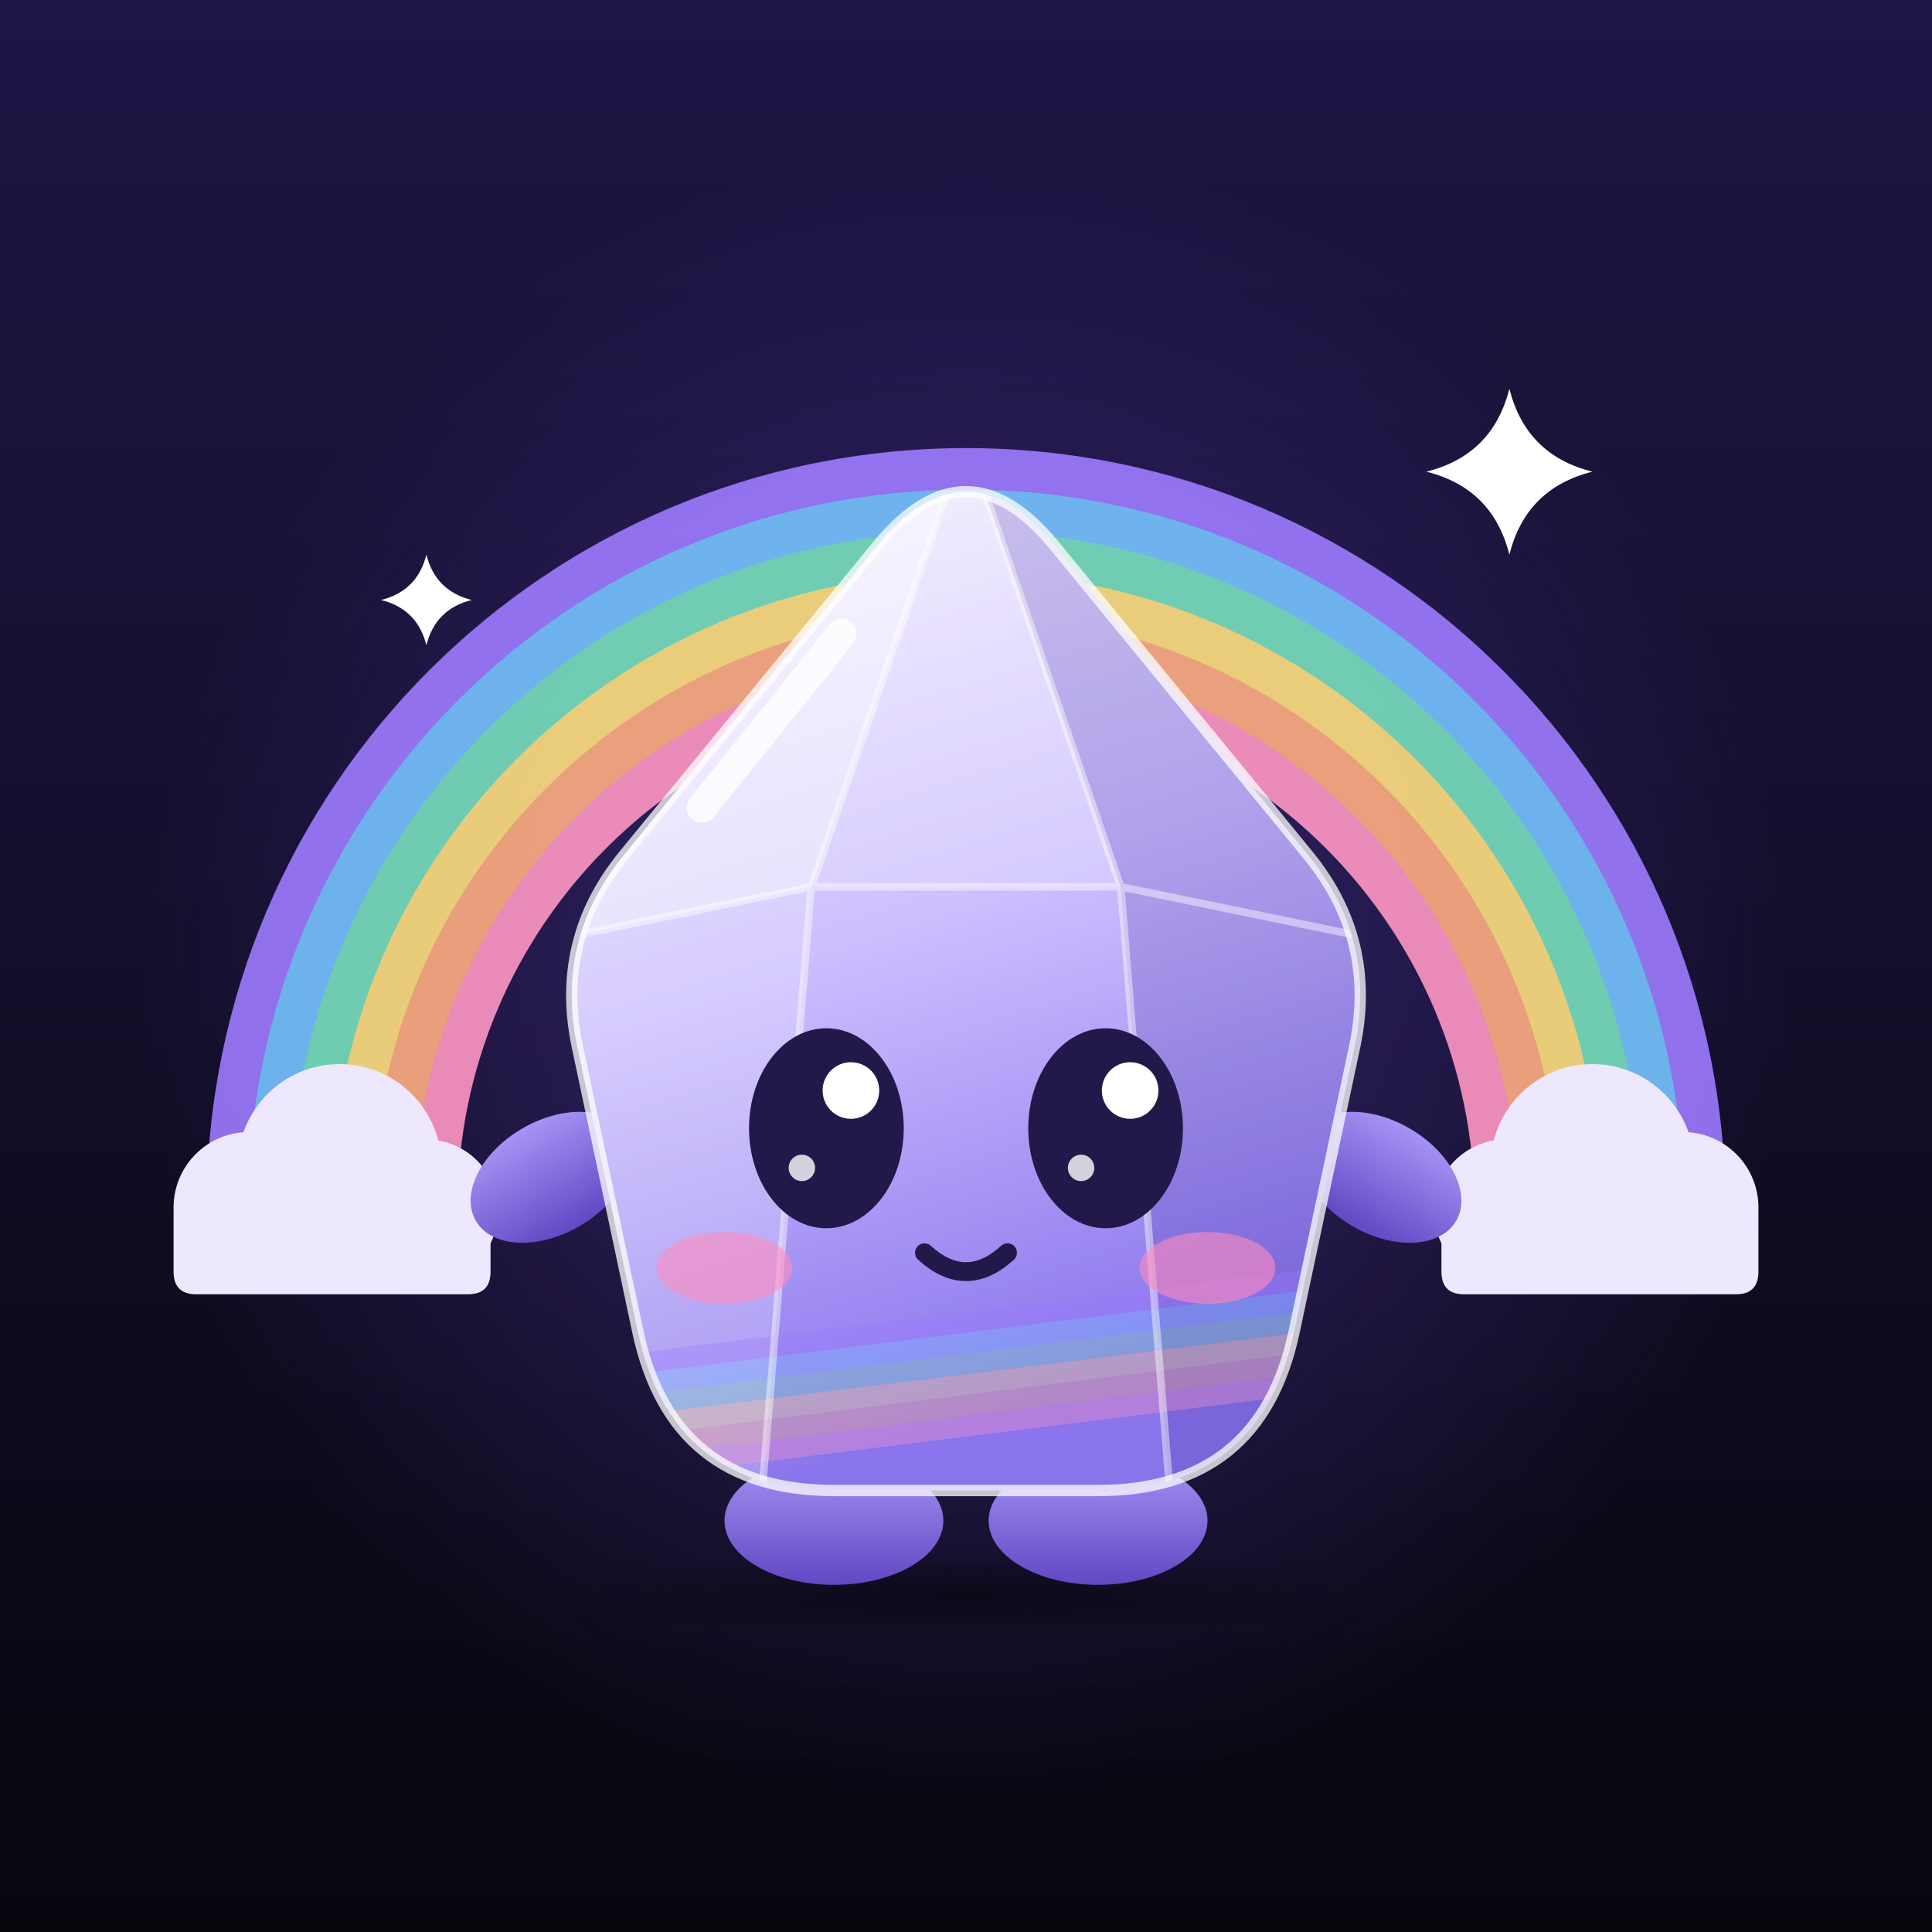
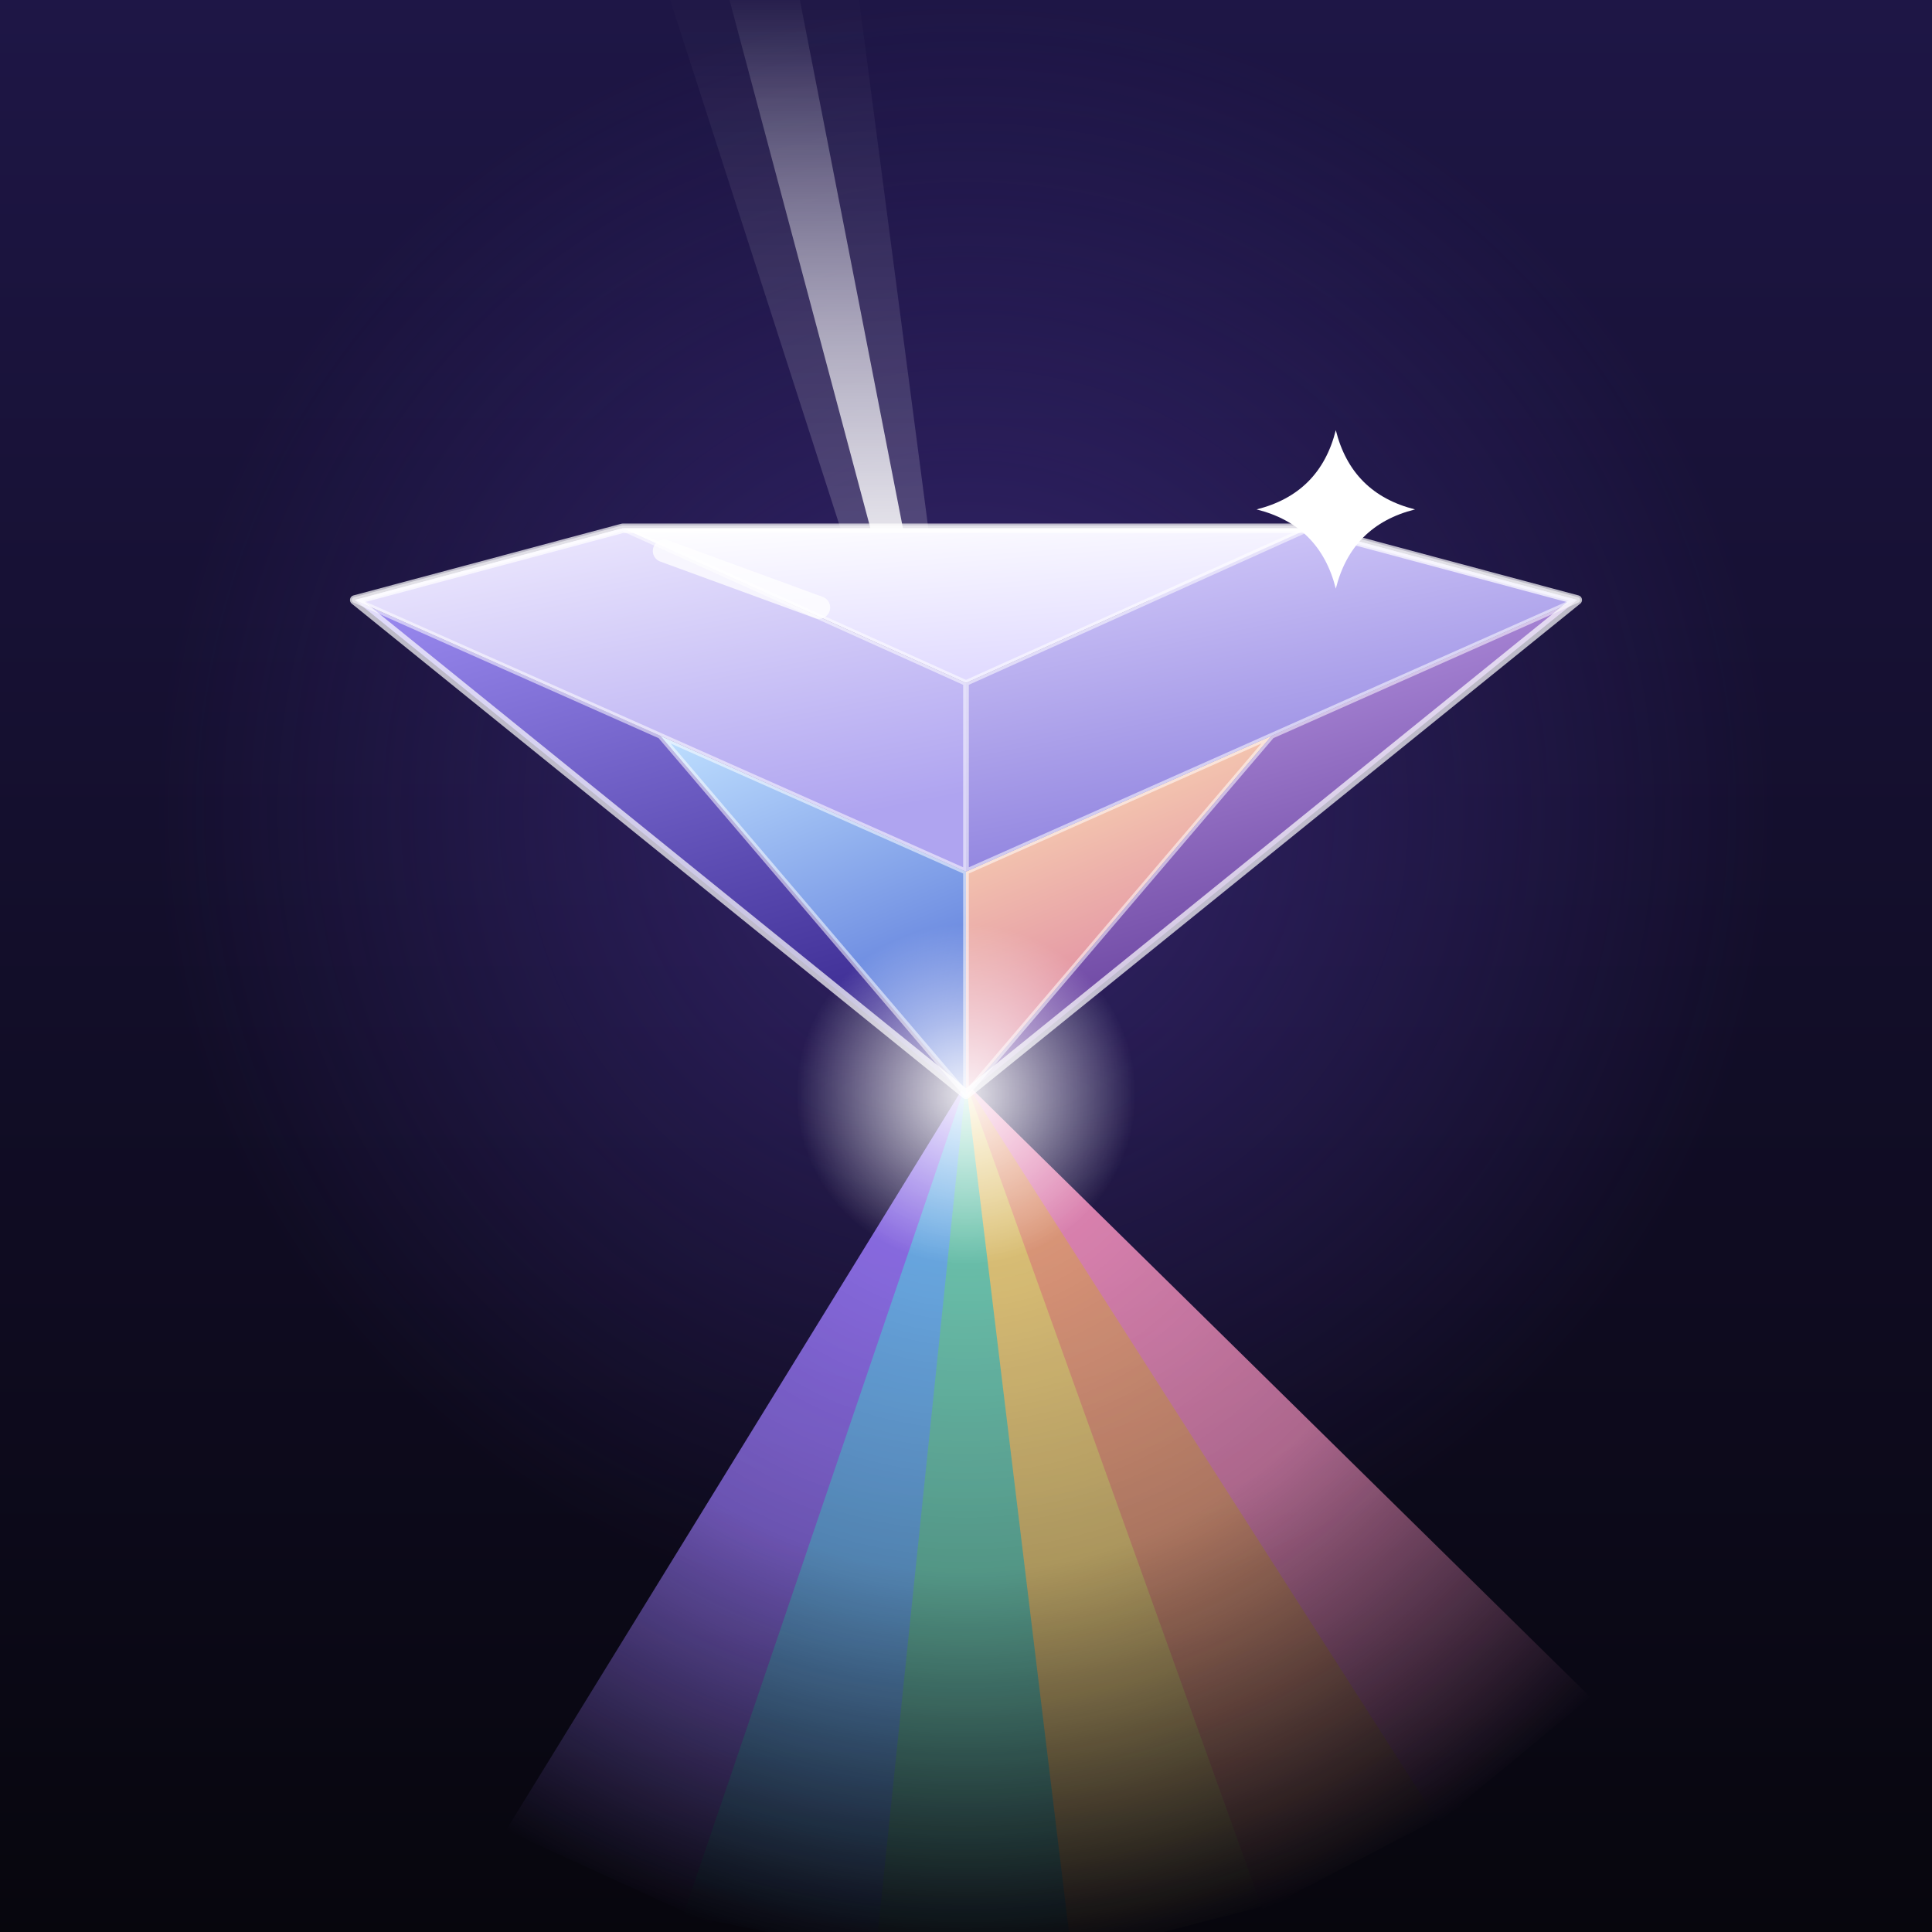
<svg xmlns="http://www.w3.org/2000/svg" viewBox="0 0 1024 1024" width="1024" height="1024">
  <defs>
    <linearGradient id="prism" x1="0" y1="0" x2="1" y2="0">
      <stop offset="0" stop-color="#9D7BFF" />
      <stop offset="0.2" stop-color="#76C3FF" />
      <stop offset="0.4" stop-color="#78E0BE" />
      <stop offset="0.6" stop-color="#FFE07F" />
      <stop offset="0.8" stop-color="#FFAE82" />
      <stop offset="1" stop-color="#FF97C4" />
    </linearGradient>
-     <linearGradient id="pdglass" x1="0" y1="0" x2="0.25" y2="1">
-       <stop offset="0" stop-color="#F6F2FF" />
-       <stop offset="0.5" stop-color="#CDBFFF" />
-       <stop offset="1" stop-color="#8A74EC" />
+     <linearGradient id="pdbeam" x1="0" y1="0" x2="0" y2="1">
+       <stop offset="0" stop-color="#FFFFFF" stop-opacity="0" />
+       <stop offset="0.55" stop-color="#FFFFFF" stop-opacity="0.55" />
+       <stop offset="1" stop-color="#FFFFFF" stop-opacity="0.95" />
    </linearGradient>
-     <linearGradient id="pdlimb" x1="0" y1="0" x2="0" y2="1">
-       <stop offset="0" stop-color="#A693F5" />
-       <stop offset="1" stop-color="#6248C4" />
-     </linearGradient>
-     <radialGradient id="pdshadowG" cx="0.5" cy="0.5" r="0.5">
-       <stop offset="0" stop-color="#000000" stop-opacity="0.45" />
-       <stop offset="1" stop-color="#000000" stop-opacity="0" />
+     <radialGradient id="pdtip" cx="512" cy="580" r="90" gradientUnits="userSpaceOnUse">
+       <stop offset="0" stop-color="#FFFFFF" stop-opacity="0.9" />
+       <stop offset="1" stop-color="#FFFFFF" stop-opacity="0" />
    </radialGradient>
-     <clipPath id="pdbody">
-       <path d="M558.9 289.2 L693.2 453.1 Q730 498 718 554.7 L685.9 705.9 Q668 790 582 790 L442 790 Q356 790 338.1 705.9 L306 554.7 Q294 498 330.8 453.1 L465.1 289.2 Q512 232 558.9 289.2 Z" />
-     </clipPath>
+     <radialGradient id="pdfadeG" cx="512" cy="580" r="460" gradientUnits="userSpaceOnUse">
+       <stop offset="0" stop-color="#FFFFFF" />
+       <stop offset="0.55" stop-color="#B4B4B4" />
+       <stop offset="1" stop-color="#000000" />
+     </radialGradient>
+     <mask id="pdfade" maskUnits="userSpaceOnUse" x="0" y="0" width="1024" height="1024">
+       <rect width="1024" height="1024" fill="url(#pdfadeG)" />
+     </mask>
    <linearGradient id="pdbg" x1="0" y1="0" x2="0" y2="1">
      <stop offset="0" stop-color="#1E1646" />
      <stop offset="1" stop-color="#07060D" />
    </linearGradient>
-     <radialGradient id="pdglow" cx="512" cy="520" r="440" gradientUnits="userSpaceOnUse">
-       <stop offset="0" stop-color="#4E36A0" stop-opacity="0.6" />
+     <radialGradient id="pdglow" cx="512" cy="430" r="430" gradientUnits="userSpaceOnUse">
+       <stop offset="0" stop-color="#4E36A0" stop-opacity="0.55" />
      <stop offset="1" stop-color="#4E36A0" stop-opacity="0" />
    </radialGradient>
+     <linearGradient id="pdlit-pvLo" x1="0" y1="0" x2="0.35" y2="1">
+       <stop offset="0" stop-color="#9C8CF2" />
+       <stop offset="1" stop-color="#3C2C93" />
+     </linearGradient>
+     <linearGradient id="pdlit-pvLi" x1="0" y1="0" x2="0.35" y2="1">
+       <stop offset="0" stop-color="#BFE0FF" />
+       <stop offset="1" stop-color="#5A78DA" />
+     </linearGradient>
+     <linearGradient id="pdlit-pvRi" x1="0" y1="0" x2="0.35" y2="1">
+       <stop offset="0" stop-color="#FFE6B6" />
+       <stop offset="1" stop-color="#D9789E" />
+     </linearGradient>
+     <linearGradient id="pdlit-pvRo" x1="0" y1="0" x2="0.35" y2="1">
+       <stop offset="0" stop-color="#C9A8F2" />
+       <stop offset="1" stop-color="#57308F" />
+     </linearGradient>
+     <linearGradient id="pdlit-crB" x1="0" y1="0" x2="0.35" y2="1">
+       <stop offset="0" stop-color="#D8D0FF" />
+       <stop offset="1" stop-color="#A99DEB" />
+     </linearGradient>
+     <linearGradient id="pdlit-crL" x1="0" y1="0" x2="0.35" y2="1">
+       <stop offset="0" stop-color="#F2EEFF" />
+       <stop offset="1" stop-color="#AFA4F0" />
+     </linearGradient>
+     <linearGradient id="pdlit-crR" x1="0" y1="0" x2="0.35" y2="1">
+       <stop offset="0" stop-color="#D9D1FC" />
+       <stop offset="1" stop-color="#8B7EDD" />
+     </linearGradient>
+     <linearGradient id="pdlit-tbl" x1="0" y1="0" x2="0.35" y2="1">
+       <stop offset="0" stop-color="#FFFFFF" />
+       <stop offset="1" stop-color="#E1DBFF" />
+     </linearGradient>
  </defs>
  <rect width="1024" height="1024" fill="url(#pdbg)" />
  <rect width="1024" height="1024" fill="url(#pdglow)" />
  <g id="pd-mark">
-     <g opacity="0.9" fill="none" stroke-width="23">
-       <path d="M121 640 A391 391 0 0 1 903 640" stroke="#9D7BFF" />
-       <path d="M143 640 A369 369 0 0 1 881 640" stroke="#76C3FF" />
-       <path d="M165 640 A347 347 0 0 1 859 640" stroke="#78E0BE" />
-       <path d="M187 640 A325 325 0 0 1 837 640" stroke="#FFE07F" />
-       <path d="M209 640 A303 303 0 0 1 815 640" stroke="#FFAE82" />
-       <path d="M231 640 A281 281 0 0 1 793 640" stroke="#FF97C4" />
+     <path d="M352 -10 L454 -10 L497 318 L459 322 Z" fill="url(#pdbeam)" opacity="0.22" />
+     <path d="M384 -10 L422 -10 L486 318 L472 320 Z" fill="url(#pdbeam)" />
+     <g mask="url(#pdfade)" opacity="0.92">
+       <path d="M512 574 L268.2 970.1 L377.1 1019.8 Z" fill="#9D7BFF" />
+       <path d="M512 574 L362.2 1014.9 L479.5 1038.9 Z" fill="#76C3FF" />
+       <path d="M512 574 L463.9 1037.5 L583.6 1034.4 Z" fill="#78E0BE" />
+       <path d="M512 574 L568.1 1036.6 L683.9 1006.7 Z" fill="#FFE07F" />
+       <path d="M512 574 L669.3 1012.3 L775.5 957 Z" fill="#FFAE82" />
+       <path d="M512 574 L762.5 965.8 L842.9 899.5 Z" fill="#FF97C4" />
    </g>
-     <path d="M92 640 a40 40 0 1 1 80 0 a40 40 0 1 1 -80 0 Z M126 618 a54 54 0 1 1 108 0 a54 54 0 1 1 -108 0 Z M188 642 a38 38 0 1 1 76 0 a38 38 0 1 1 -76 0 Z M92 640 h168 v34 q0 12 -12 12 h-144 q-12 0 -12 -12 Z M852 640 a40 40 0 1 1 80 0 a40 40 0 1 1 -80 0 Z M790 618 a54 54 0 1 1 108 0 a54 54 0 1 1 -108 0 Z M760 642 a38 38 0 1 1 76 0 a38 38 0 1 1 -76 0 Z M764 640 h168 v34 q0 12 -12 12 h-144 q-12 0 -12 -12 Z" fill="#EEE8FF" />
-     <ellipse cx="512" cy="846" rx="210" ry="26" fill="url(#pdshadowG)" />
-     <ellipse cx="292" cy="624" rx="46" ry="30" transform="rotate(-30 292 624)" fill="url(#pdlimb)" />
-     <ellipse cx="732" cy="624" rx="46" ry="30" transform="rotate(30 732 624)" fill="url(#pdlimb)" />
-     <ellipse cx="442" cy="806" rx="58" ry="34" fill="url(#pdlimb)" />
-     <ellipse cx="582" cy="806" rx="58" ry="34" fill="url(#pdlimb)" />
-     <path d="M558.9 289.2 L693.2 453.1 Q730 498 718 554.7 L685.9 705.9 Q668 790 582 790 L442 790 Q356 790 338.1 705.9 L306 554.7 Q294 498 330.8 453.1 L465.1 289.2 Q512 232 558.9 289.2 Z" fill="url(#pdglass)" />
-     <g clip-path="url(#pdbody)">
-       <path d="M512 232 L430 470 L294 498 Z" fill="#FFFFFF" fill-opacity="0.5" />
-       <path d="M512 232 L594 470 L430 470 Z" fill="#FFFFFF" fill-opacity="0.2" />
-       <path d="M512 232 L730 498 L594 470 Z" fill="#4A36A6" fill-opacity="0.22" />
-       <path d="M294 498 L430 470 L404 790 L356 790 Z" fill="#FFFFFF" fill-opacity="0.22" />
-       <path d="M594 470 L730 498 L668 790 L620 790 Z" fill="#3E2C96" fill-opacity="0.2" />
-       <path d="M250 728 L780 662 L780 673 L250 739 Z" fill="#9D7BFF" fill-opacity="0.34" />
-       <path d="M250 739 L780 673 L780 684 L250 750 Z" fill="#76C3FF" fill-opacity="0.34" />
-       <path d="M250 750 L780 684 L780 695 L250 761 Z" fill="#78E0BE" fill-opacity="0.34" />
-       <path d="M250 761 L780 695 L780 706 L250 772 Z" fill="#FFE07F" fill-opacity="0.34" />
-       <path d="M250 772 L780 706 L780 717 L250 783 Z" fill="#FFAE82" fill-opacity="0.34" />
-       <path d="M250 783 L780 717 L780 728 L250 794 Z" fill="#FF97C4" fill-opacity="0.34" />
-       <path d="M294 498 L430 470 M430 470 L594 470 M594 470 L730 498 M512 232 L430 470 M512 232 L594 470 M430 470 L404 790 M594 470 L620 790" fill="none" stroke="#FFFFFF" stroke-opacity="0.45" stroke-width="4" stroke-linecap="round" />
-     </g>
-     <path d="M558.9 289.2 L693.2 453.1 Q730 498 718 554.7 L685.9 705.9 Q668 790 582 790 L442 790 Q356 790 338.1 705.9 L306 554.7 Q294 498 330.8 453.1 L465.1 289.2 Q512 232 558.9 289.2 Z" fill="none" stroke="#FFFFFF" stroke-opacity="0.75" stroke-width="6" stroke-linejoin="round" />
-     <path d="M372 428 L446 336" fill="none" stroke="#FFFFFF" stroke-width="16" stroke-linecap="round" opacity="0.8" />
-     <ellipse cx="384" cy="672" rx="36" ry="19" fill="#FF8DBE" fill-opacity="0.6" />
-     <ellipse cx="640" cy="672" rx="36" ry="19" fill="#FF8DBE" fill-opacity="0.6" />
-     <ellipse cx="438" cy="598" rx="41" ry="53" fill="#22184A" />
-     <circle cx="451" cy="578" r="15" fill="#FFFFFF" />
-     <circle cx="425" cy="619" r="7" fill="#FFFFFF" fill-opacity="0.8" />
-     <ellipse cx="586" cy="598" rx="41" ry="53" fill="#22184A" />
-     <circle cx="599" cy="578" r="15" fill="#FFFFFF" />
-     <circle cx="573" cy="619" r="7" fill="#FFFFFF" fill-opacity="0.8" />
-     <path d="M490 664 Q512 684 534 664" fill="none" stroke="#22184A" stroke-width="10" stroke-linecap="round" />
-     <path d="M800 206 Q808.8 241.2 844 250 Q808.8 258.8 800 294 Q791.2 258.8 756 250 Q791.2 241.2 800 206 Z M226 294 Q230.8 313.2 250 318 Q230.8 322.8 226 342 Q221.2 322.8 202 318 Q221.2 313.2 226 294 Z" fill="#FFFFFF" />
+     <path d="M188 318 L350 390 L512 580 Z" fill="url(#pdlit-pvLo)" />
+     <path d="M350 390 L512 462 L512 580 Z" fill="url(#pdlit-pvLi)" />
+     <path d="M512 462 L674 390 L512 580 Z" fill="url(#pdlit-pvRi)" />
+     <path d="M674 390 L836 318 L512 580 Z" fill="url(#pdlit-pvRo)" />
+     <path d="M330 280 L694 280 L836 318 L188 318 Z" fill="url(#pdlit-crB)" />
+     <path d="M330 280 L512 362 L512 462 L188 318 Z" fill="url(#pdlit-crL)" />
+     <path d="M512 362 L694 280 L836 318 L512 462 Z" fill="url(#pdlit-crR)" />
+     <path d="M330 280 L694 280 L512 362 Z" fill="url(#pdlit-tbl)" />
+     <path d="M330 280 L694 280 M694 280 L512 362 M512 362 L330 280 M330 280 L188 318 M694 280 L836 318 M512 362 L512 462 M188 318 L512 462 M512 462 L836 318 M350 390 L512 580 M512 462 L512 580 M674 390 L512 580" fill="none" stroke="#FFFFFF" stroke-opacity="0.55" stroke-width="3" stroke-linecap="round" />
+     <path d="M188 318 L330 280 L694 280 L836 318 L512 580 Z" fill="none" stroke="#FFFFFF" stroke-opacity="0.7" stroke-width="5" stroke-linejoin="round" />
+     <circle cx="512" cy="580" r="90" fill="url(#pdtip)" />
+     <path d="M352 292 L434 322" fill="none" stroke="#FFFFFF" stroke-width="12" stroke-linecap="round" opacity="0.75" />
+     <path d="M708 228 Q716.4 261.6 750 270 Q716.4 278.4 708 312 Q699.6 278.4 666 270 Q699.6 261.6 708 228 Z" fill="#FFFFFF" />
  </g>
</svg>
